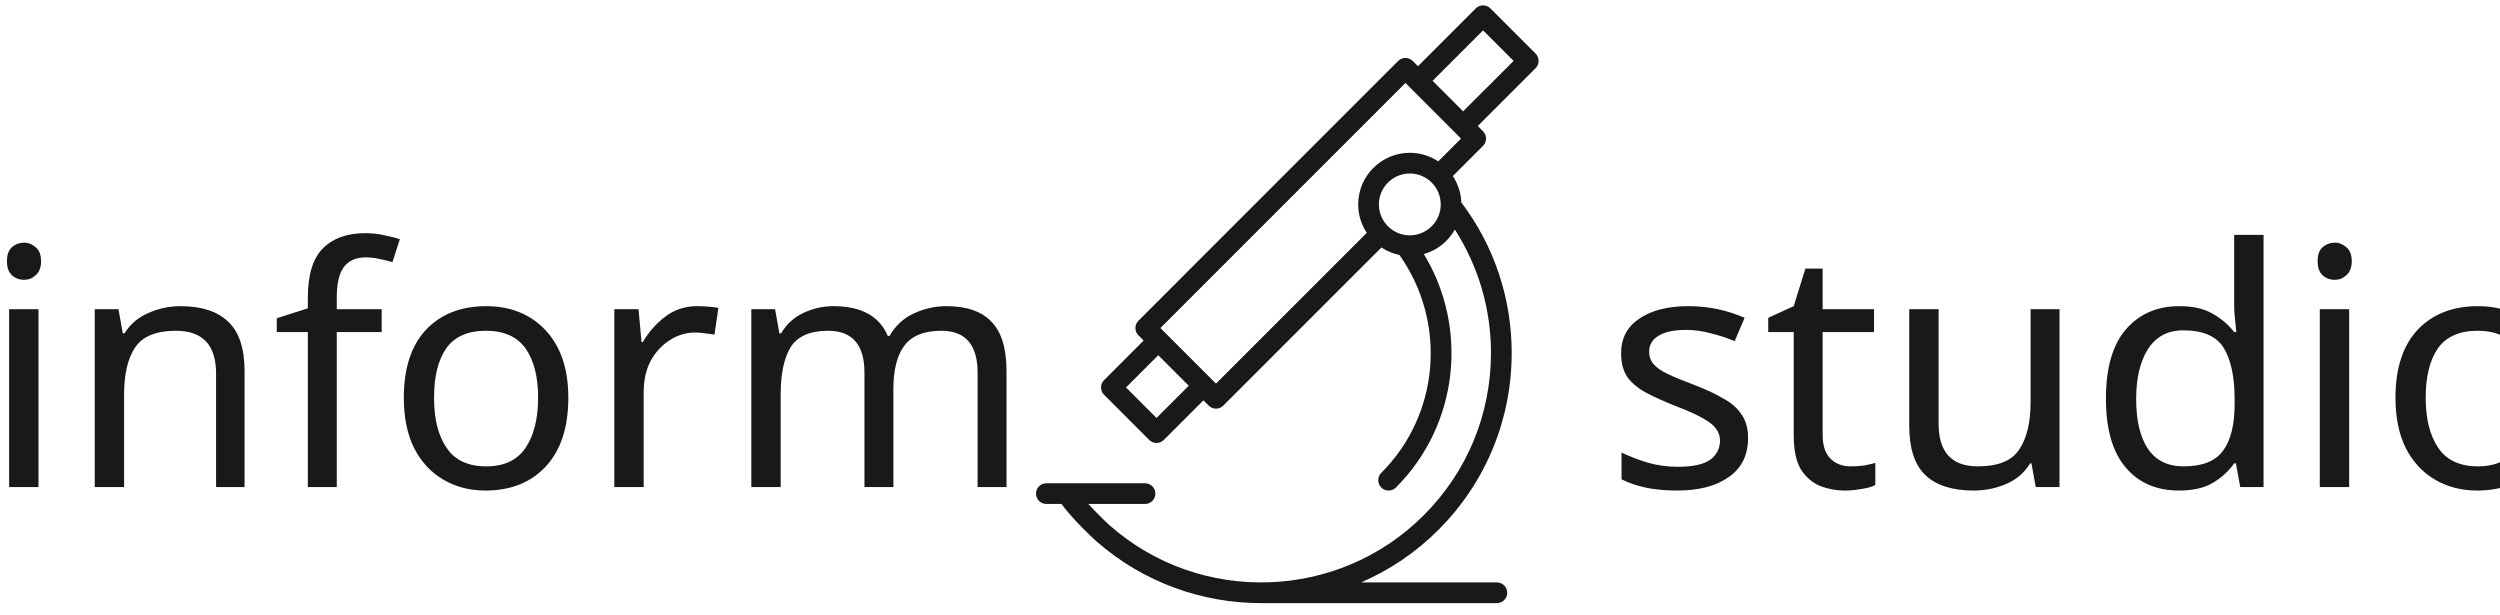
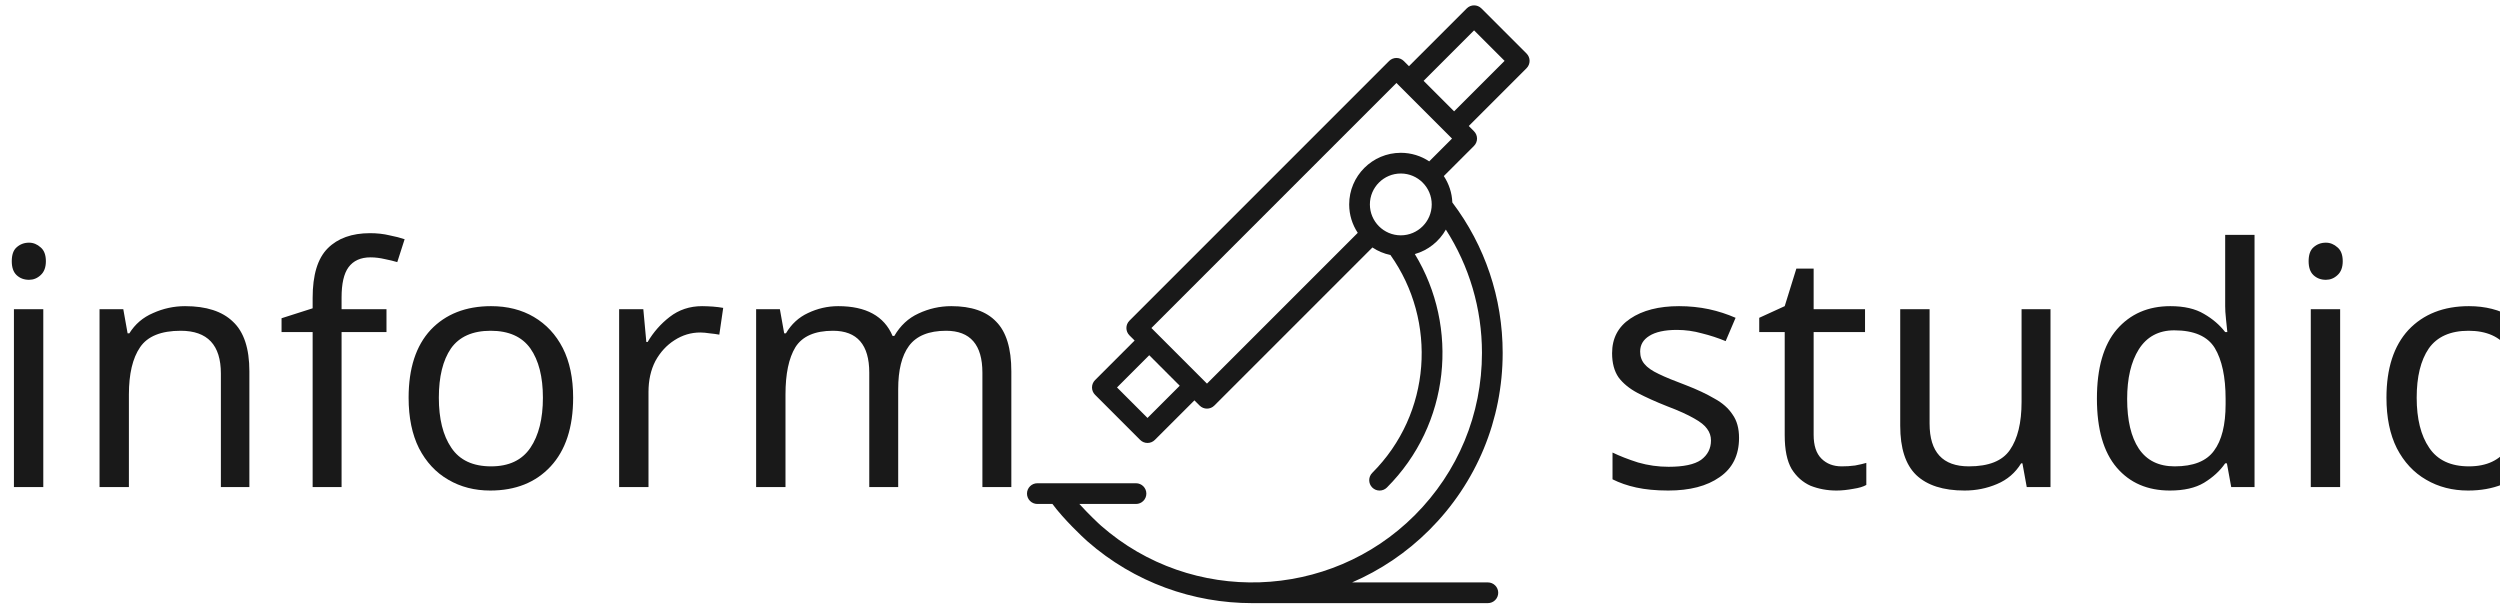
<svg xmlns="http://www.w3.org/2000/svg" width="100%" height="100%" viewBox="0 0 362 89" version="1.1" xml:space="preserve" style="fill-rule:evenodd;clip-rule:evenodd;stroke-linejoin:round;stroke-miterlimit:1.414;">
  <g id="Artboard1" transform="matrix(1.0033,0,0,1.01677,-450.564,-55.6954)">
    <rect x="449.082" y="54.777" width="360.376" height="86.556" style="fill:none;" />
-     <g transform="matrix(0.996711,0,0,0.98351,585.035,48.9297)">
-       <path d="M86.389,14.76C86.389,14.362 86.231,13.98 85.95,13.698L79.41,7.161C78.824,6.576 77.875,6.576 77.289,7.162L68.921,15.529L68.169,14.777C67.887,14.496 67.506,14.338 67.107,14.338C66.71,14.338 66.328,14.496 66.046,14.777L28.445,52.382C27.859,52.967 27.859,53.917 28.445,54.503L29.196,55.254L23.465,60.987C22.88,61.573 22.88,62.522 23.465,63.108L30,69.646C30.293,69.939 30.677,70.085 31.061,70.085C31.445,70.085 31.829,69.939 32.122,69.647L37.855,63.917L38.612,64.675C38.894,64.956 39.275,65.114 39.673,65.114C40.071,65.114 40.452,64.956 40.734,64.675L63.629,41.78C64.41,42.297 65.29,42.676 66.238,42.87C73.04,52.454 72.188,65.837 63.605,74.418C63.019,75.003 63.019,75.953 63.605,76.539C63.898,76.832 64.283,76.978 64.666,76.978C65.051,76.978 65.434,76.832 65.727,76.539C74.885,67.384 76.22,53.341 69.771,42.734C71.694,42.19 73.305,40.898 74.263,39.189C77.651,44.477 79.491,50.616 79.491,57.047C79.491,65.929 76.033,74.279 69.753,80.559C57.403,92.913 37.455,93.577 24.338,82.07C23.994,81.768 22.534,80.397 21.193,78.919L29.395,78.919C30.224,78.919 30.895,78.247 30.895,77.419C30.895,76.591 30.224,75.919 29.395,75.919L15.111,75.919C14.282,75.919 13.611,76.591 13.611,77.419C13.611,78.247 14.282,78.919 15.111,78.919L17.294,78.919C18.933,81.136 21.691,83.739 22.358,84.325C29.185,90.313 37.706,93.278 46.215,93.278L80.345,93.278C81.173,93.278 81.845,92.606 81.845,91.778C81.845,90.95 81.173,90.278 80.345,90.278L60.687,90.278C64.759,88.516 68.569,85.987 71.874,82.68C78.721,75.834 82.49,66.73 82.49,57.047C82.49,49.078 79.924,41.508 75.201,35.26C75.148,33.852 74.697,32.545 73.968,31.44L78.338,27.071C78.924,26.485 78.924,25.536 78.338,24.95L77.579,24.19L85.949,15.821C86.23,15.539 86.389,15.157 86.389,14.76ZM31.062,66.464L26.647,62.048L31.312,57.381L35.729,61.799L31.062,66.464ZM67.74,40.021C65.271,40.021 63.263,38.013 63.263,35.546C63.263,33.077 65.271,31.069 67.74,31.069C70.208,31.069 72.217,33.077 72.217,35.546C72.217,38.014 70.208,40.021 67.74,40.021ZM71.854,29.312C70.674,28.529 69.26,28.071 67.741,28.071C63.618,28.071 60.264,31.425 60.264,35.548C60.264,37.068 60.725,38.48 61.506,39.66L39.673,61.492L31.626,53.442L67.107,17.959L75.156,26.01L71.854,29.312ZM75.458,22.068L71.042,17.65L78.35,10.343L82.768,14.759L75.458,22.068Z" style="fill-opacity:0.9;fill-rule:nonzero;" />
-     </g>
-     <g transform="matrix(3.98865,0,0,3.93582,-215.566,-6.52255)">
-       <text x="165.948px" y="33.2px" style="font-family:'IBMPlexSans', 'IBM Plex Sans', sans-serif;font-size:12px;fill-opacity:0.9;">inform</text>
-     </g>
-     <g transform="matrix(3.98865,0,0,3.93582,18.7011,-6.52255)">
-       <text x="165.948px" y="33.2px" style="font-family:'IBMPlexSans-Light', 'IBM Plex Sans Light', sans-serif;font-weight:300;font-size:12px;fill-opacity:0.9;">studio</text>
+     <g transform="matrix(1,0,0,1,-1.30049,0)">
+       <g transform="matrix(0.996711,0,0,0.98351,585.035,48.9297)">
+         <path d="M86.389,14.76C86.389,14.362 86.231,13.98 85.95,13.698L79.41,7.161C78.824,6.576 77.875,6.576 77.289,7.162L68.921,15.529L68.169,14.777C67.887,14.496 67.506,14.338 67.107,14.338C66.71,14.338 66.328,14.496 66.046,14.777L28.445,52.382C27.859,52.967 27.859,53.917 28.445,54.503L29.196,55.254L23.465,60.987C22.88,61.573 22.88,62.522 23.465,63.108L30,69.646C30.293,69.939 30.677,70.085 31.061,70.085C31.445,70.085 31.829,69.939 32.122,69.647L37.855,63.917L38.612,64.675C38.894,64.956 39.275,65.114 39.673,65.114C40.071,65.114 40.452,64.956 40.734,64.675L63.629,41.78C64.41,42.297 65.29,42.676 66.238,42.87C73.04,52.454 72.188,65.837 63.605,74.418C63.019,75.003 63.019,75.953 63.605,76.539C63.898,76.832 64.283,76.978 64.666,76.978C65.051,76.978 65.434,76.832 65.727,76.539C74.885,67.384 76.22,53.341 69.771,42.734C71.694,42.19 73.305,40.898 74.263,39.189C77.651,44.477 79.491,50.616 79.491,57.047C79.491,65.929 76.033,74.279 69.753,80.559C57.403,92.913 37.455,93.577 24.338,82.07C23.994,81.768 22.534,80.397 21.193,78.919L29.395,78.919C30.224,78.919 30.895,78.247 30.895,77.419C30.895,76.591 30.224,75.919 29.395,75.919L15.111,75.919C14.282,75.919 13.611,76.591 13.611,77.419C13.611,78.247 14.282,78.919 15.111,78.919L17.294,78.919C18.933,81.136 21.691,83.739 22.358,84.325C29.185,90.313 37.706,93.278 46.215,93.278L80.345,93.278C81.173,93.278 81.845,92.606 81.845,91.778C81.845,90.95 81.173,90.278 80.345,90.278L60.687,90.278C64.759,88.516 68.569,85.987 71.874,82.68C78.721,75.834 82.49,66.73 82.49,57.047C82.49,49.078 79.924,41.508 75.201,35.26C75.148,33.852 74.697,32.545 73.968,31.44L78.338,27.071C78.924,26.485 78.924,25.536 78.338,24.95L77.579,24.19L85.949,15.821C86.23,15.539 86.389,15.157 86.389,14.76ZM31.062,66.464L26.647,62.048L31.312,57.381L35.729,61.799L31.062,66.464ZM67.74,40.021C65.271,40.021 63.263,38.013 63.263,35.546C63.263,33.077 65.271,31.069 67.74,31.069C70.208,31.069 72.217,33.077 72.217,35.546C72.217,38.014 70.208,40.021 67.74,40.021ZM71.854,29.312C70.674,28.529 69.26,28.071 67.741,28.071C63.618,28.071 60.264,31.425 60.264,35.548C60.264,37.068 60.725,38.48 61.506,39.66L39.673,61.492L31.626,53.442L67.107,17.959L75.156,26.01L71.854,29.312ZM75.458,22.068L71.042,17.65L78.35,10.343L82.768,14.759L75.458,22.068Z" style="fill-opacity:0.9;fill-rule:nonzero;" />
+       </g>
+       <g transform="matrix(3.98865,0,0,3.93582,-213.572,-6.52255)">
+         <text x="165.948px" y="33.2px" style="font-family:'IBMPlexSans', 'IBM Plex Sans', sans-serif;font-size:12px;fill-opacity:0.9;">inform</text>
+       </g>
+       <g transform="matrix(3.98865,0,0,3.93582,18.7011,-6.52255)">
+         <text x="165.948px" y="33.2px" style="font-family:'IBMPlexSans-Light', 'IBM Plex Sans Light', sans-serif;font-weight:300;font-size:12px;fill-opacity:0.9;">studio</text>
+       </g>
    </g>
  </g>
</svg>
